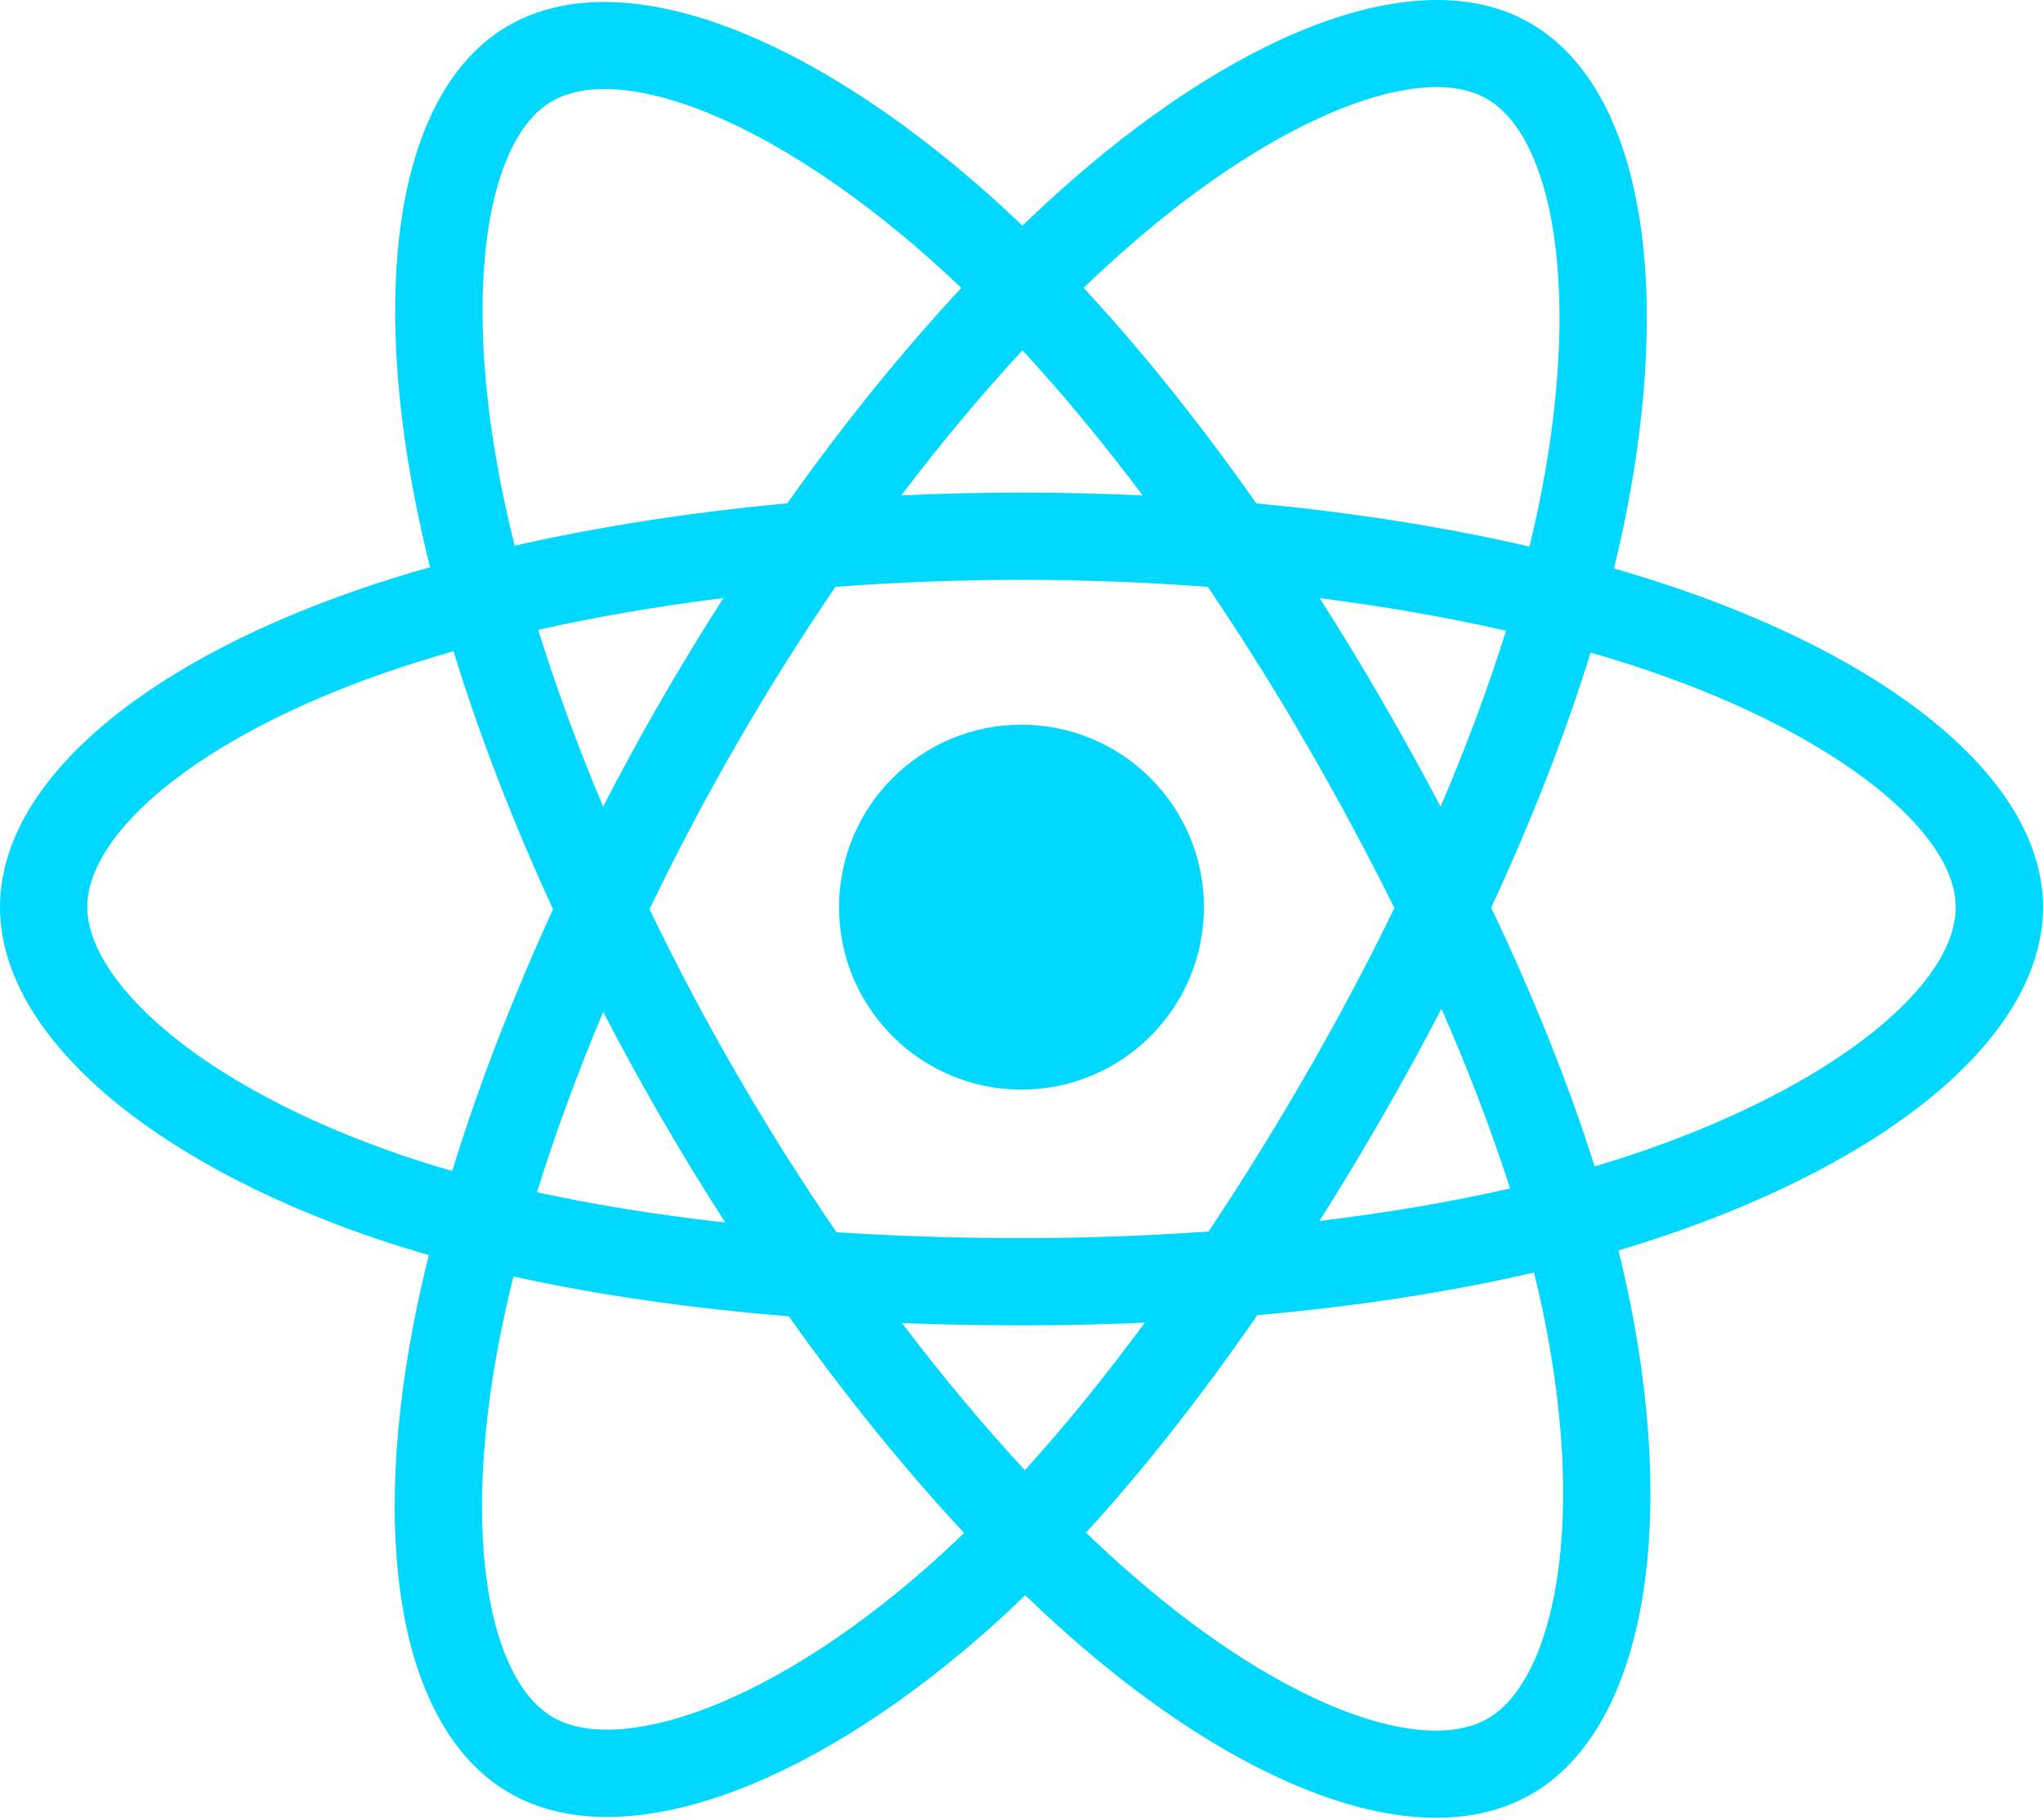
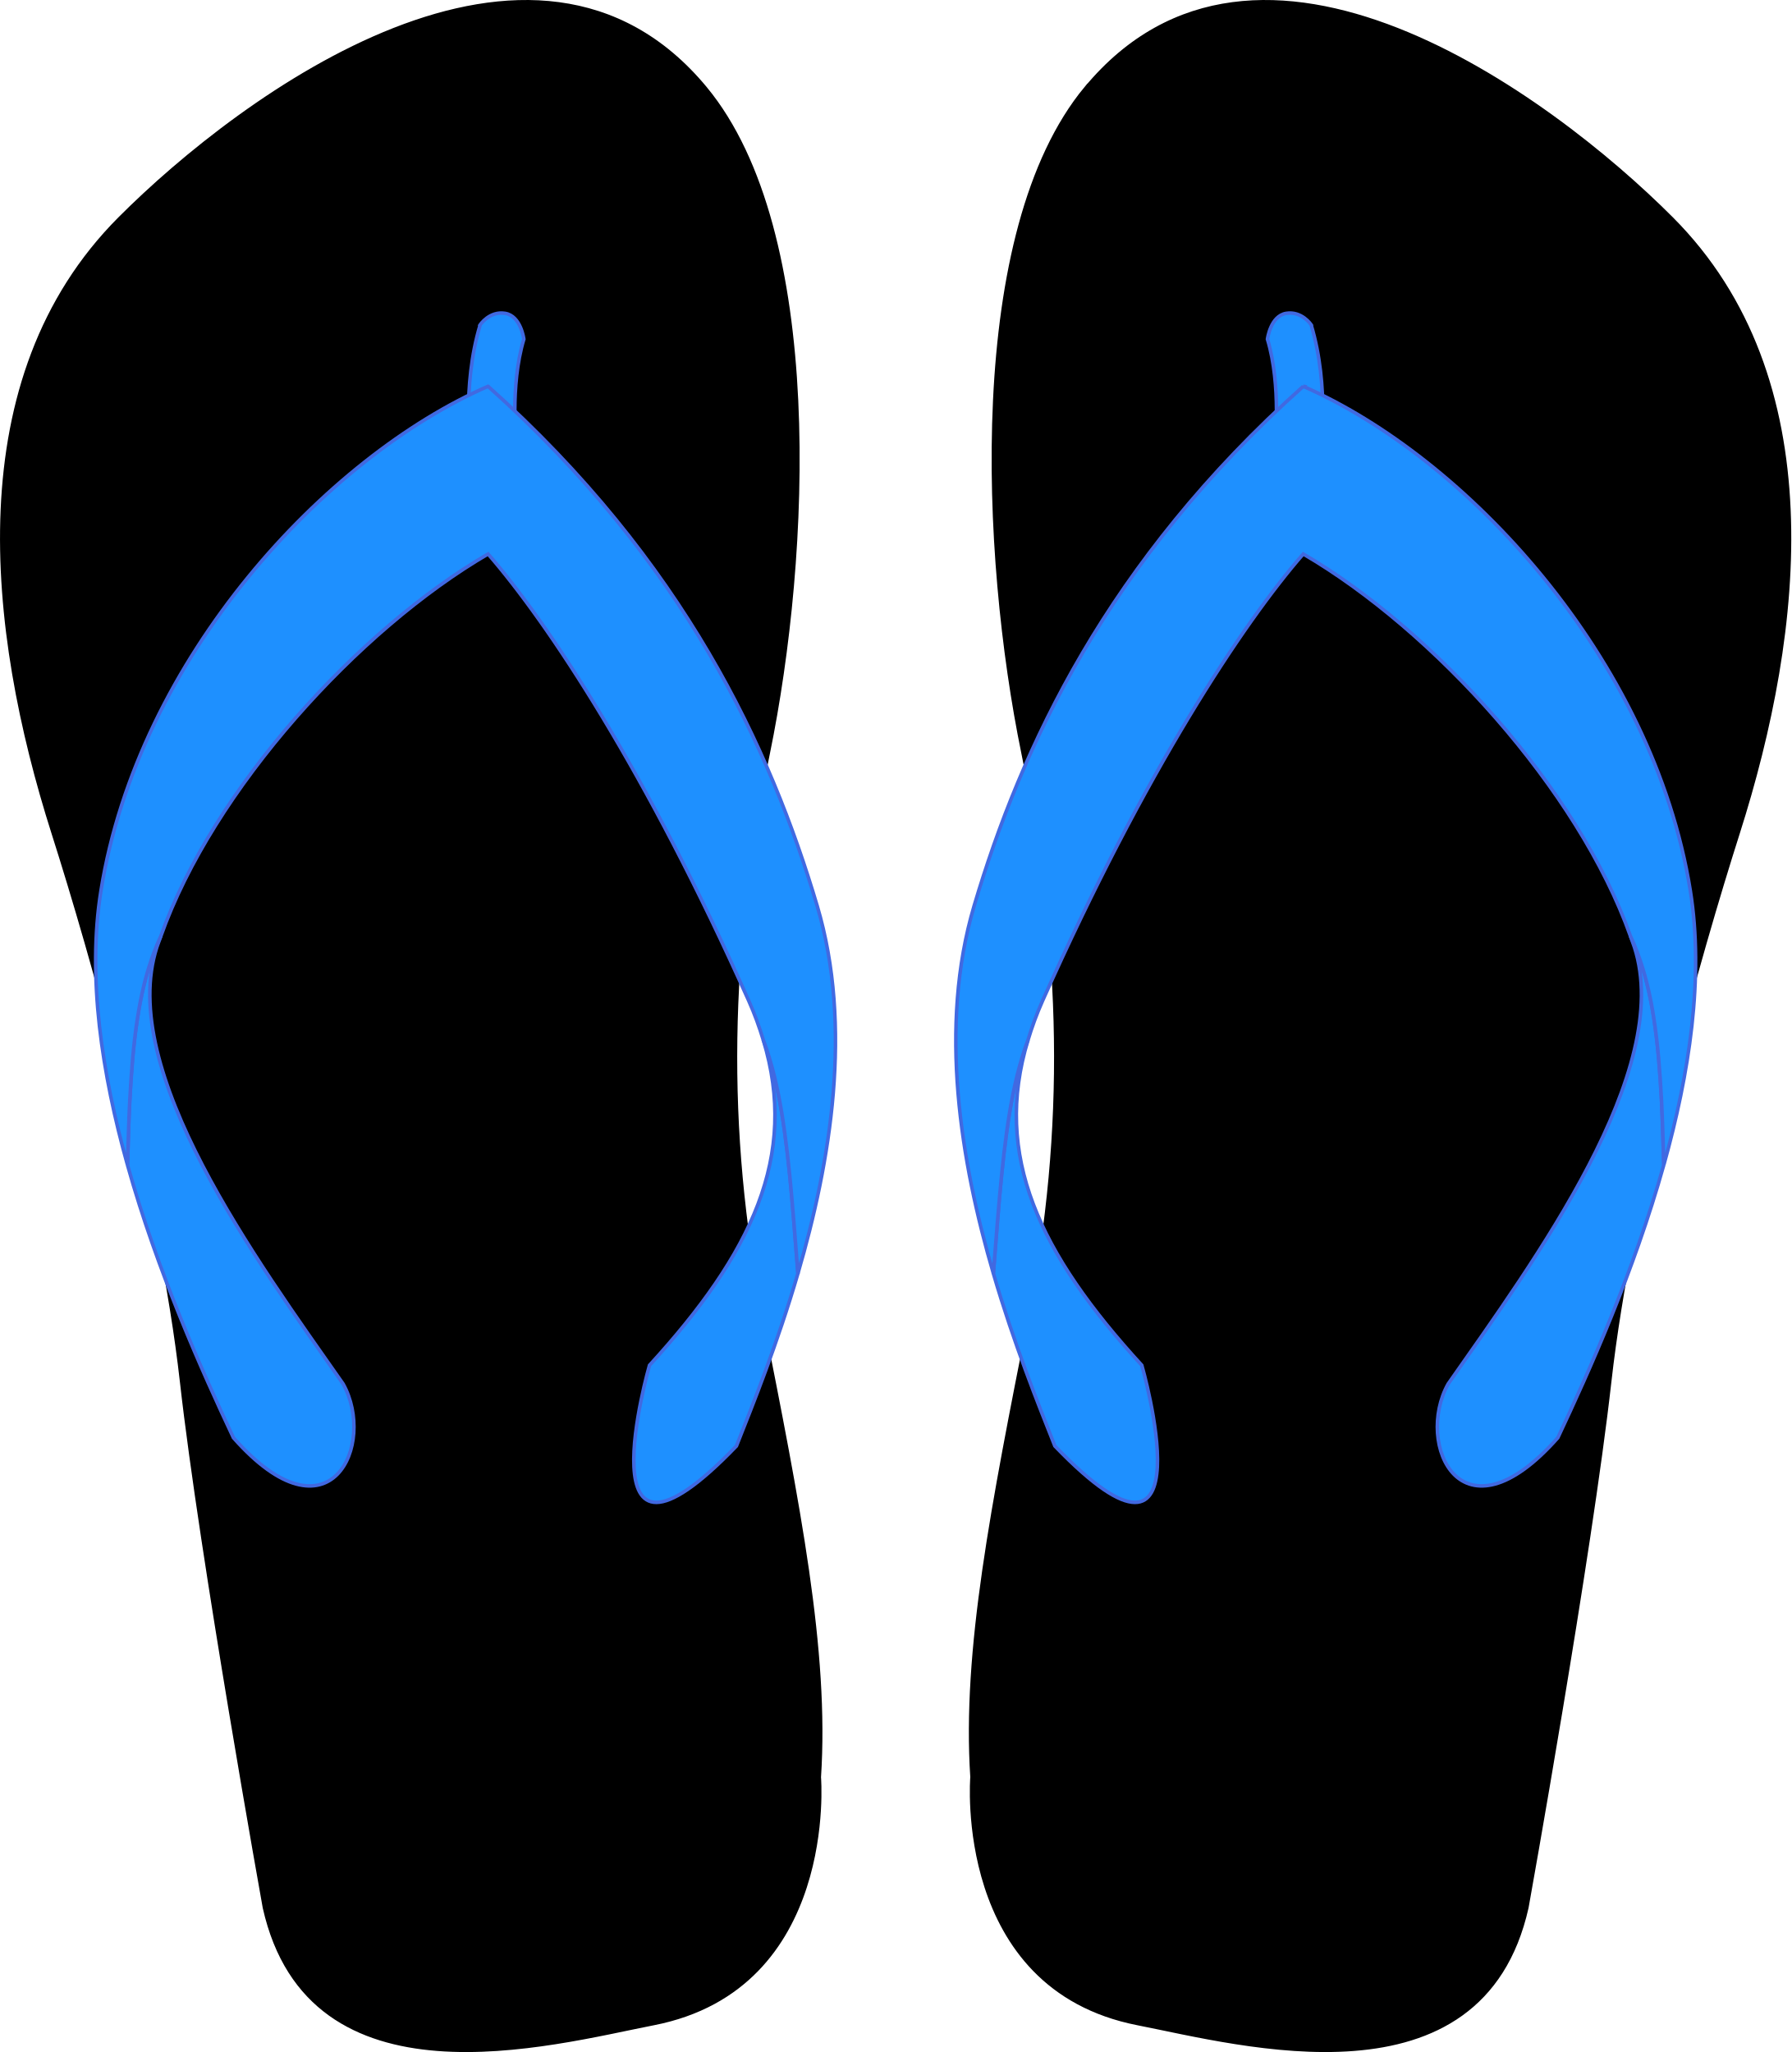
- <svg xmlns="http://www.w3.org/2000/svg" aria-hidden="true" role="img" class="iconify iconify--logos" width="35.93" height="32" preserveAspectRatio="xMidYMid meet" viewBox="0 0 256 228">
-   <path fill="#00D8FF" d="M210.483 73.824a171.49 171.49 0 0 0-8.24-2.597c.465-1.9.893-3.777 1.273-5.621c6.238-30.281 2.16-54.676-11.769-62.708c-13.355-7.7-35.196.329-57.254 19.526a171.23 171.23 0 0 0-6.375 5.848a155.866 155.866 0 0 0-4.241-3.917C100.759 3.829 77.587-4.822 63.673 3.233C50.33 10.957 46.379 33.89 51.995 62.588a170.974 170.974 0 0 0 1.892 8.48c-3.28.932-6.445 1.924-9.474 2.98C17.309 83.498 0 98.307 0 113.668c0 15.865 18.582 31.778 46.812 41.427a145.52 145.52 0 0 0 6.921 2.165a167.467 167.467 0 0 0-2.01 9.138c-5.354 28.2-1.173 50.591 12.134 58.266c13.744 7.926 36.812-.22 59.273-19.855a145.567 145.567 0 0 0 5.342-4.923a168.064 168.064 0 0 0 6.92 6.314c21.758 18.722 43.246 26.282 56.54 18.586c13.731-7.949 18.194-32.003 12.4-61.268a145.016 145.016 0 0 0-1.535-6.842c1.62-.48 3.21-.974 4.76-1.488c29.348-9.723 48.443-25.443 48.443-41.52c0-15.417-17.868-30.326-45.517-39.844Zm-6.365 70.984c-1.4.463-2.836.91-4.3 1.345c-3.24-10.257-7.612-21.163-12.963-32.432c5.106-11 9.31-21.767 12.459-31.957c2.619.758 5.16 1.557 7.61 2.4c23.69 8.156 38.14 20.213 38.14 29.504c0 9.896-15.606 22.743-40.946 31.14Zm-10.514 20.834c2.562 12.94 2.927 24.64 1.23 33.787c-1.524 8.219-4.59 13.698-8.382 15.893c-8.067 4.67-25.32-1.4-43.927-17.412a156.726 156.726 0 0 1-6.437-5.87c7.214-7.889 14.423-17.06 21.459-27.246c12.376-1.098 24.068-2.894 34.671-5.345a134.17 134.17 0 0 1 1.386 6.193ZM87.276 214.515c-7.882 2.783-14.16 2.863-17.955.675c-8.075-4.657-11.432-22.636-6.853-46.752a156.923 156.923 0 0 1 1.869-8.499c10.486 2.32 22.093 3.988 34.498 4.994c7.084 9.967 14.501 19.128 21.976 27.15a134.668 134.668 0 0 1-4.877 4.492c-9.933 8.682-19.886 14.842-28.658 17.94ZM50.35 144.747c-12.483-4.267-22.792-9.812-29.858-15.863c-6.35-5.437-9.555-10.836-9.555-15.216c0-9.322 13.897-21.212 37.076-29.293c2.813-.98 5.757-1.905 8.812-2.773c3.204 10.42 7.406 21.315 12.477 32.332c-5.137 11.18-9.399 22.249-12.634 32.792a134.718 134.718 0 0 1-6.318-1.979Zm12.378-84.26c-4.811-24.587-1.616-43.134 6.425-47.789c8.564-4.958 27.502 2.111 47.463 19.835a144.318 144.318 0 0 1 3.841 3.545c-7.438 7.987-14.787 17.08-21.808 26.988c-12.04 1.116-23.565 2.908-34.161 5.309a160.342 160.342 0 0 1-1.76-7.887Zm110.427 27.268a347.8 347.8 0 0 0-7.785-12.803c8.168 1.033 15.994 2.404 23.343 4.08c-2.206 7.072-4.956 14.465-8.193 22.045a381.151 381.151 0 0 0-7.365-13.322Zm-45.032-43.861c5.044 5.465 10.096 11.566 15.065 18.186a322.04 322.04 0 0 0-30.257-.006c4.974-6.559 10.069-12.652 15.192-18.18ZM82.802 87.83a323.167 323.167 0 0 0-7.227 13.238c-3.184-7.553-5.909-14.98-8.134-22.152c7.304-1.634 15.093-2.97 23.209-3.984a321.524 321.524 0 0 0-7.848 12.897Zm8.081 65.352c-8.385-.936-16.291-2.203-23.593-3.793c2.26-7.3 5.045-14.885 8.298-22.6a321.187 321.187 0 0 0 7.257 13.246c2.594 4.48 5.28 8.868 8.038 13.147Zm37.542 31.03c-5.184-5.592-10.354-11.779-15.403-18.433c4.902.192 9.899.29 14.978.29c5.218 0 10.376-.117 15.453-.343c-4.985 6.774-10.018 12.97-15.028 18.486Zm52.198-57.817c3.422 7.8 6.306 15.345 8.596 22.52c-7.422 1.694-15.436 3.058-23.88 4.071a382.417 382.417 0 0 0 7.859-13.026a347.403 347.403 0 0 0 7.425-13.565Zm-16.898 8.101a358.557 358.557 0 0 1-12.281 19.815a329.4 329.4 0 0 1-23.444.823c-7.967 0-15.716-.248-23.178-.732a310.202 310.202 0 0 1-12.513-19.846h.001a307.41 307.41 0 0 1-10.923-20.627a310.278 310.278 0 0 1 10.89-20.637l-.001.001a307.318 307.318 0 0 1 12.413-19.761c7.613-.576 15.42-.876 23.31-.876H128c7.926 0 15.743.303 23.354.883a329.357 329.357 0 0 1 12.335 19.695a358.489 358.489 0 0 1 11.036 20.54a329.472 329.472 0 0 1-11 20.722Zm22.56-122.124c8.572 4.944 11.906 24.881 6.52 51.026c-.344 1.668-.73 3.367-1.15 5.09c-10.622-2.452-22.155-4.275-34.23-5.408c-7.034-10.017-14.323-19.124-21.64-27.008a160.789 160.789 0 0 1 5.888-5.4c18.9-16.447 36.564-22.941 44.612-18.3ZM128 90.808c12.625 0 22.86 10.235 22.86 22.86s-10.235 22.86-22.86 22.86s-22.86-10.235-22.86-22.86s10.235-22.86 22.86-22.86Z" />
+ <svg xmlns="http://www.w3.org/2000/svg" id="svg2" viewBox="0 0 1010.2 1157.3" version="1.1">
+   <g id="layer2" stroke-width="2" transform="translate(-90.35 -26.095)">
+     <path id="path2997" style="color:#000000" stroke="#000" d="m702.72 75.875c96.678-116.81 261 3.97 330.35 73.541 89.735 90.017 74.005 231.66 37.354 346.69-21.238 66.659-60.563 204.1-72.374 309.34-11.02 98.193-46.693 296.5-46.693 296.5-25.681 114.4-161.15 76.78-219.46 65.37-103.26-20.3-93.38-139-93.38-139-4.67-71.2 11.76-153.35 32.69-259.14 21.01-106.22 18.9-207.29-3.91-318.39-22.84-111.3-31.54-294.08 35.42-375z" />
+     <path id="path3000" style="color:#000000" stroke="#000" d="m488.14 75.875c-96.68-116.81-261 3.971-330.35 73.545-89.738 90.01-74.008 231.65-37.36 346.69 21.238 66.659 60.563 204.1 72.374 309.34 11.02 98.193 46.693 296.5 46.693 296.5 25.681 114.4 161.15 76.78 219.46 65.37 103.26-20.208 93.385-138.91 93.385-138.91 4.669-71.206-11.759-153.35-32.685-259.14-21.03-106.23-18.92-207.3 3.89-318.4 22.84-111.3 31.54-294.08-35.42-375z" />
+     <g id="g3033" stroke="#4169e1" fill="#1e90ff">
+       <path id="path2989" style="color:#000000" d="m1028.6 683.09c-0.385-12.312-0.73-25.258-1.281-36-0.438-8.532-0.971-16.579-1.656-24.25-0.686-7.671-1.534-14.951-2.594-21.875-1.06-6.924-2.315-13.489-3.875-19.781-0.78-3.146-1.634-6.24-2.563-9.25-0.929-3.01-1.938-5.956-3.031-8.844-1.093-2.888-2.289-5.72-3.562-8.5-0.078-0.17-0.172-0.331-0.25-0.5 0.732 2.069 1.585 4.16 2.25 6.219 22.478 69.568-56.035 176.27-105.06 246.31-18.86 33.948 7.306 92.092 61.875 30.344 17.639-37.451 42.86-93.55 59.75-153.88z" />
+       <path id="path2992" style="color:#000000" d="m670.06 612.69c-0.181 0.485-0.385 0.949-0.562 1.438-1.073 2.962-2.069 5.989-3 9.094-1.862 6.21-3.451 12.697-4.844 19.562-1.393 6.865-2.57 14.09-3.625 21.719-1.056 7.629-1.994 15.687-2.844 24.188-1.658 16.591-3.041 35.073-4.656 55.594 11.58 39.589 25.383 73.885 34.688 97.344 88.71 92.22 49.03-45.53 49.03-45.53-57.79-63.13-84.04-118.1-64.19-183.4z" />
+       <path id="path2994" style="block-progression:tb;color:#000000;text-transform:none;text-indent:0" d="m829.73 209.27s-5.17-7.869-14.068-6.454c-8.897 1.415-10.566 14.558-10.566 14.558 8.03 26.62 4.15 59.63 4.15 59.63l25.664 4.552s5.456-37.025-5.188-72.281z" />
+       <path id="path2999" style="color:#000000" d="m825.28 243.97c-110.74 99.05-159.15 203.94-185.59 293-20.249 68.209-7.535 144.48 10.844 207.31 1.615-20.521 2.998-39.003 4.656-55.594 0.85-8.501 1.788-16.559 2.844-24.188 1.056-7.629 2.232-14.854 3.625-21.719 1.393-6.865 2.981-13.353 4.844-19.562 0.931-3.105 1.927-6.132 3-9.094 0.177-0.489 0.381-0.953 0.562-1.438 2.195-7.221 4.811-14.532 8.156-22.031 57.726-129.39 113.15-213.19 147.06-252.12 73.051 42.57 155.18 132.64 184.53 215.56 0.078 0.169 0.172 0.33 0.25 0.5 1.274 2.78 2.469 5.612 3.562 8.5s2.102 5.834 3.031 8.844c0.929 3.01 1.782 6.104 2.563 9.25 1.56 6.293 2.815 12.857 3.875 19.781 1.06 6.924 1.908 14.204 2.594 21.875 0.686 7.671 1.218 15.718 1.656 24.25 0.551 10.742 0.896 23.688 1.281 36 14.399-51.43 22.753-105.93 14.938-154.69-21.1-131.63-127.27-244.75-218.32-284.44z" />
+       <path id="path3004" style="color:#000000" d="m162.24 683.09c0.385-12.312 0.73-25.258 1.281-36 0.438-8.532 0.971-16.579 1.656-24.25 0.686-7.671 1.534-14.951 2.594-21.875 1.06-6.924 2.315-13.489 3.875-19.781 0.78-3.146 1.634-6.24 2.563-9.25 0.929-3.01 1.938-5.956 3.031-8.844 1.093-2.888 2.289-5.72 3.562-8.5 0.078-0.17 0.172-0.331 0.25-0.5-0.732 2.069-1.585 4.16-2.25 6.219-22.478 69.568 56.035 176.27 105.06 246.31 18.86 33.948-7.306 92.092-61.875 30.344-17.639-37.451-42.86-93.55-59.75-153.88z" />
+       <path id="path3006" style="color:#000000" d="m520.8 612.69c0.181 0.485 0.385 0.949 0.562 1.438 1.073 2.962 2.069 5.989 3 9.094 1.862 6.21 3.451 12.697 4.844 19.562 1.393 6.865 2.57 14.09 3.625 21.719 1.056 7.629 1.994 15.687 2.844 24.188 1.658 16.591 3.041 35.073 4.656 55.594-11.58 39.589-25.383 73.885-34.688 97.344-88.716 92.218-49.031-45.531-49.031-45.531 57.785-63.129 84.039-118.1 64.188-183.41z" />
+       <path id="path3008" style="block-progression:tb;color:#000000;text-transform:none;text-indent:0" d="m361.13 209.27s5.17-7.869 14.068-6.454c8.897 1.415 10.566 14.558 10.566 14.558-8.03 26.62-4.15 59.63-4.15 59.63l-25.664 4.552s-5.456-37.025 5.188-72.281z" />
+       <path id="path3010" style="color:#000000" d="m365.58 243.97c110.74 99.05 159.15 203.94 185.59 293 20.249 68.209 7.535 144.48-10.844 207.31-1.615-20.521-2.998-39.003-4.656-55.594-0.85-8.501-1.788-16.559-2.844-24.188-1.056-7.629-2.232-14.854-3.625-21.719-1.393-6.865-2.981-13.353-4.844-19.562-0.931-3.105-1.927-6.132-3-9.094-0.177-0.489-0.381-0.953-0.562-1.438-2.195-7.221-4.811-14.532-8.156-22.031-57.726-129.39-113.15-213.19-147.06-252.12-73.051 42.57-155.18 132.64-184.53 215.56-0.078 0.169-0.172 0.33-0.25 0.5-1.274 2.78-2.469 5.612-3.562 8.5s-2.102 5.834-3.031 8.844c-0.929 3.01-1.782 6.104-2.563 9.25-1.56 6.293-2.815 12.857-3.875 19.781-1.06 6.924-1.908 14.204-2.594 21.875-0.686 7.671-1.218 15.718-1.656 24.25-0.551 10.742-0.896 23.688-1.281 36-14.41-51.44-22.77-105.94-14.95-154.69 21.1-131.63 127.23-244.75 218.28-284.44z" />
+     </g>
+   </g>
</svg>
